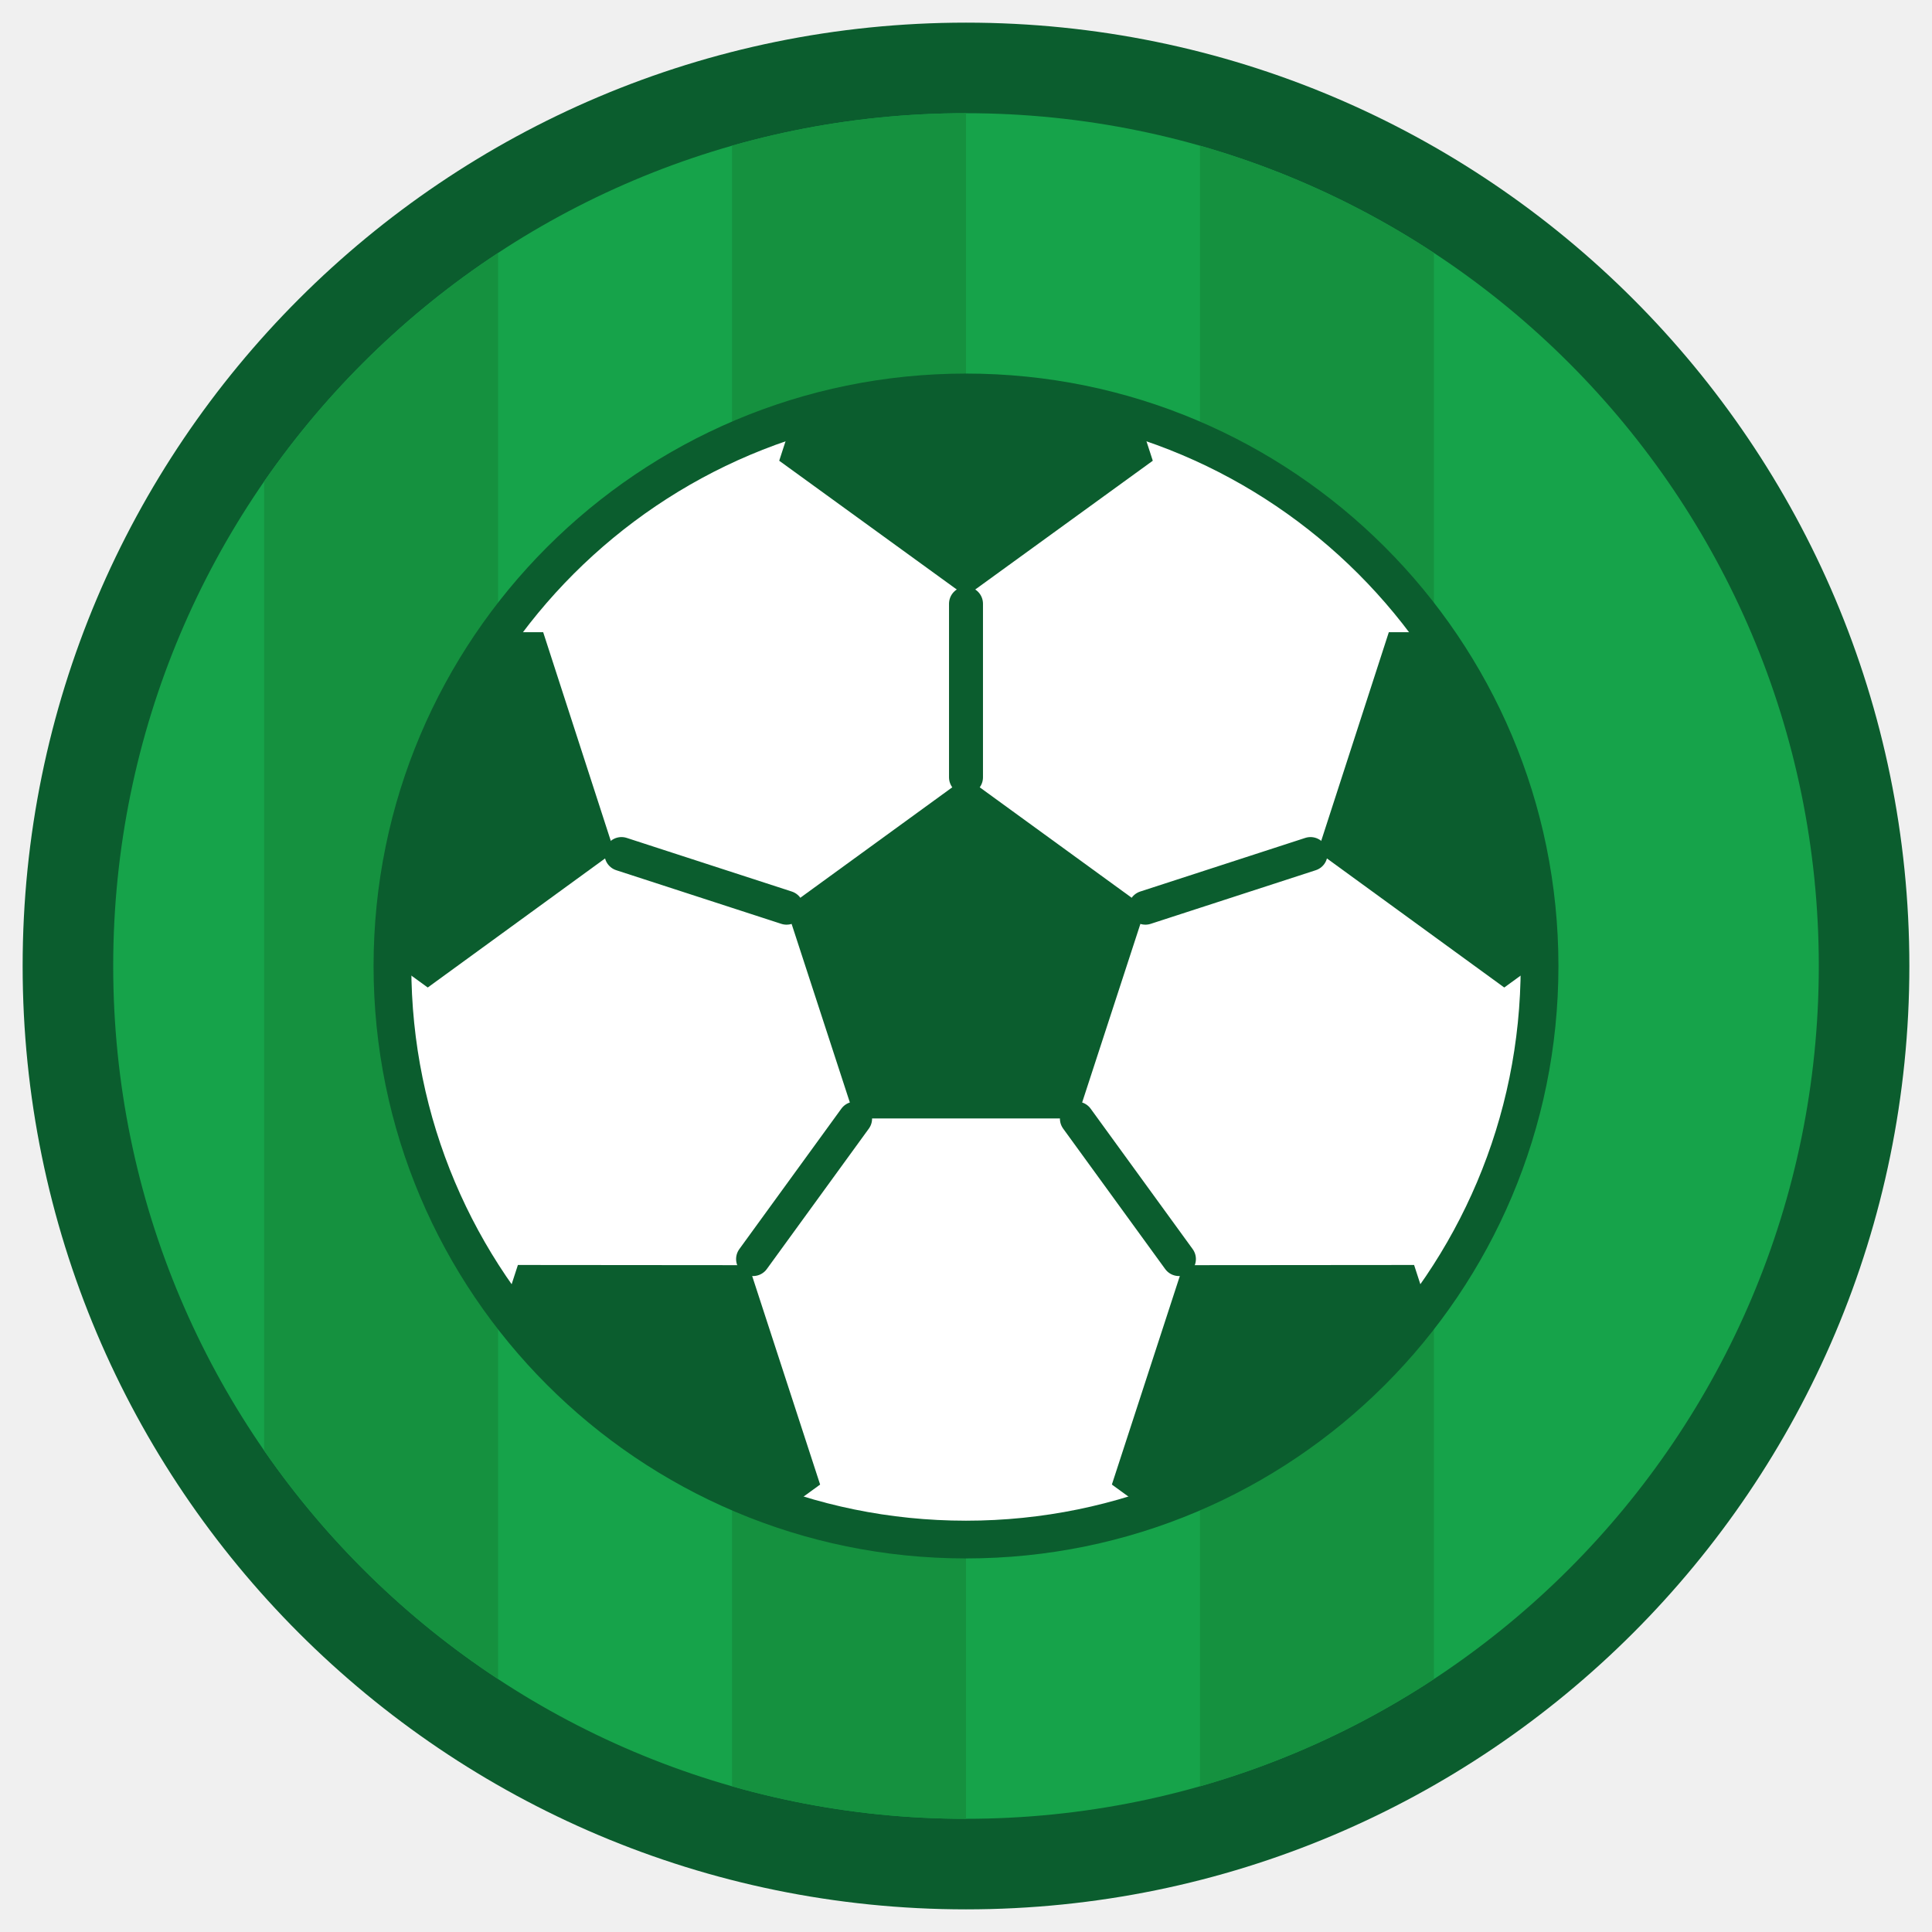
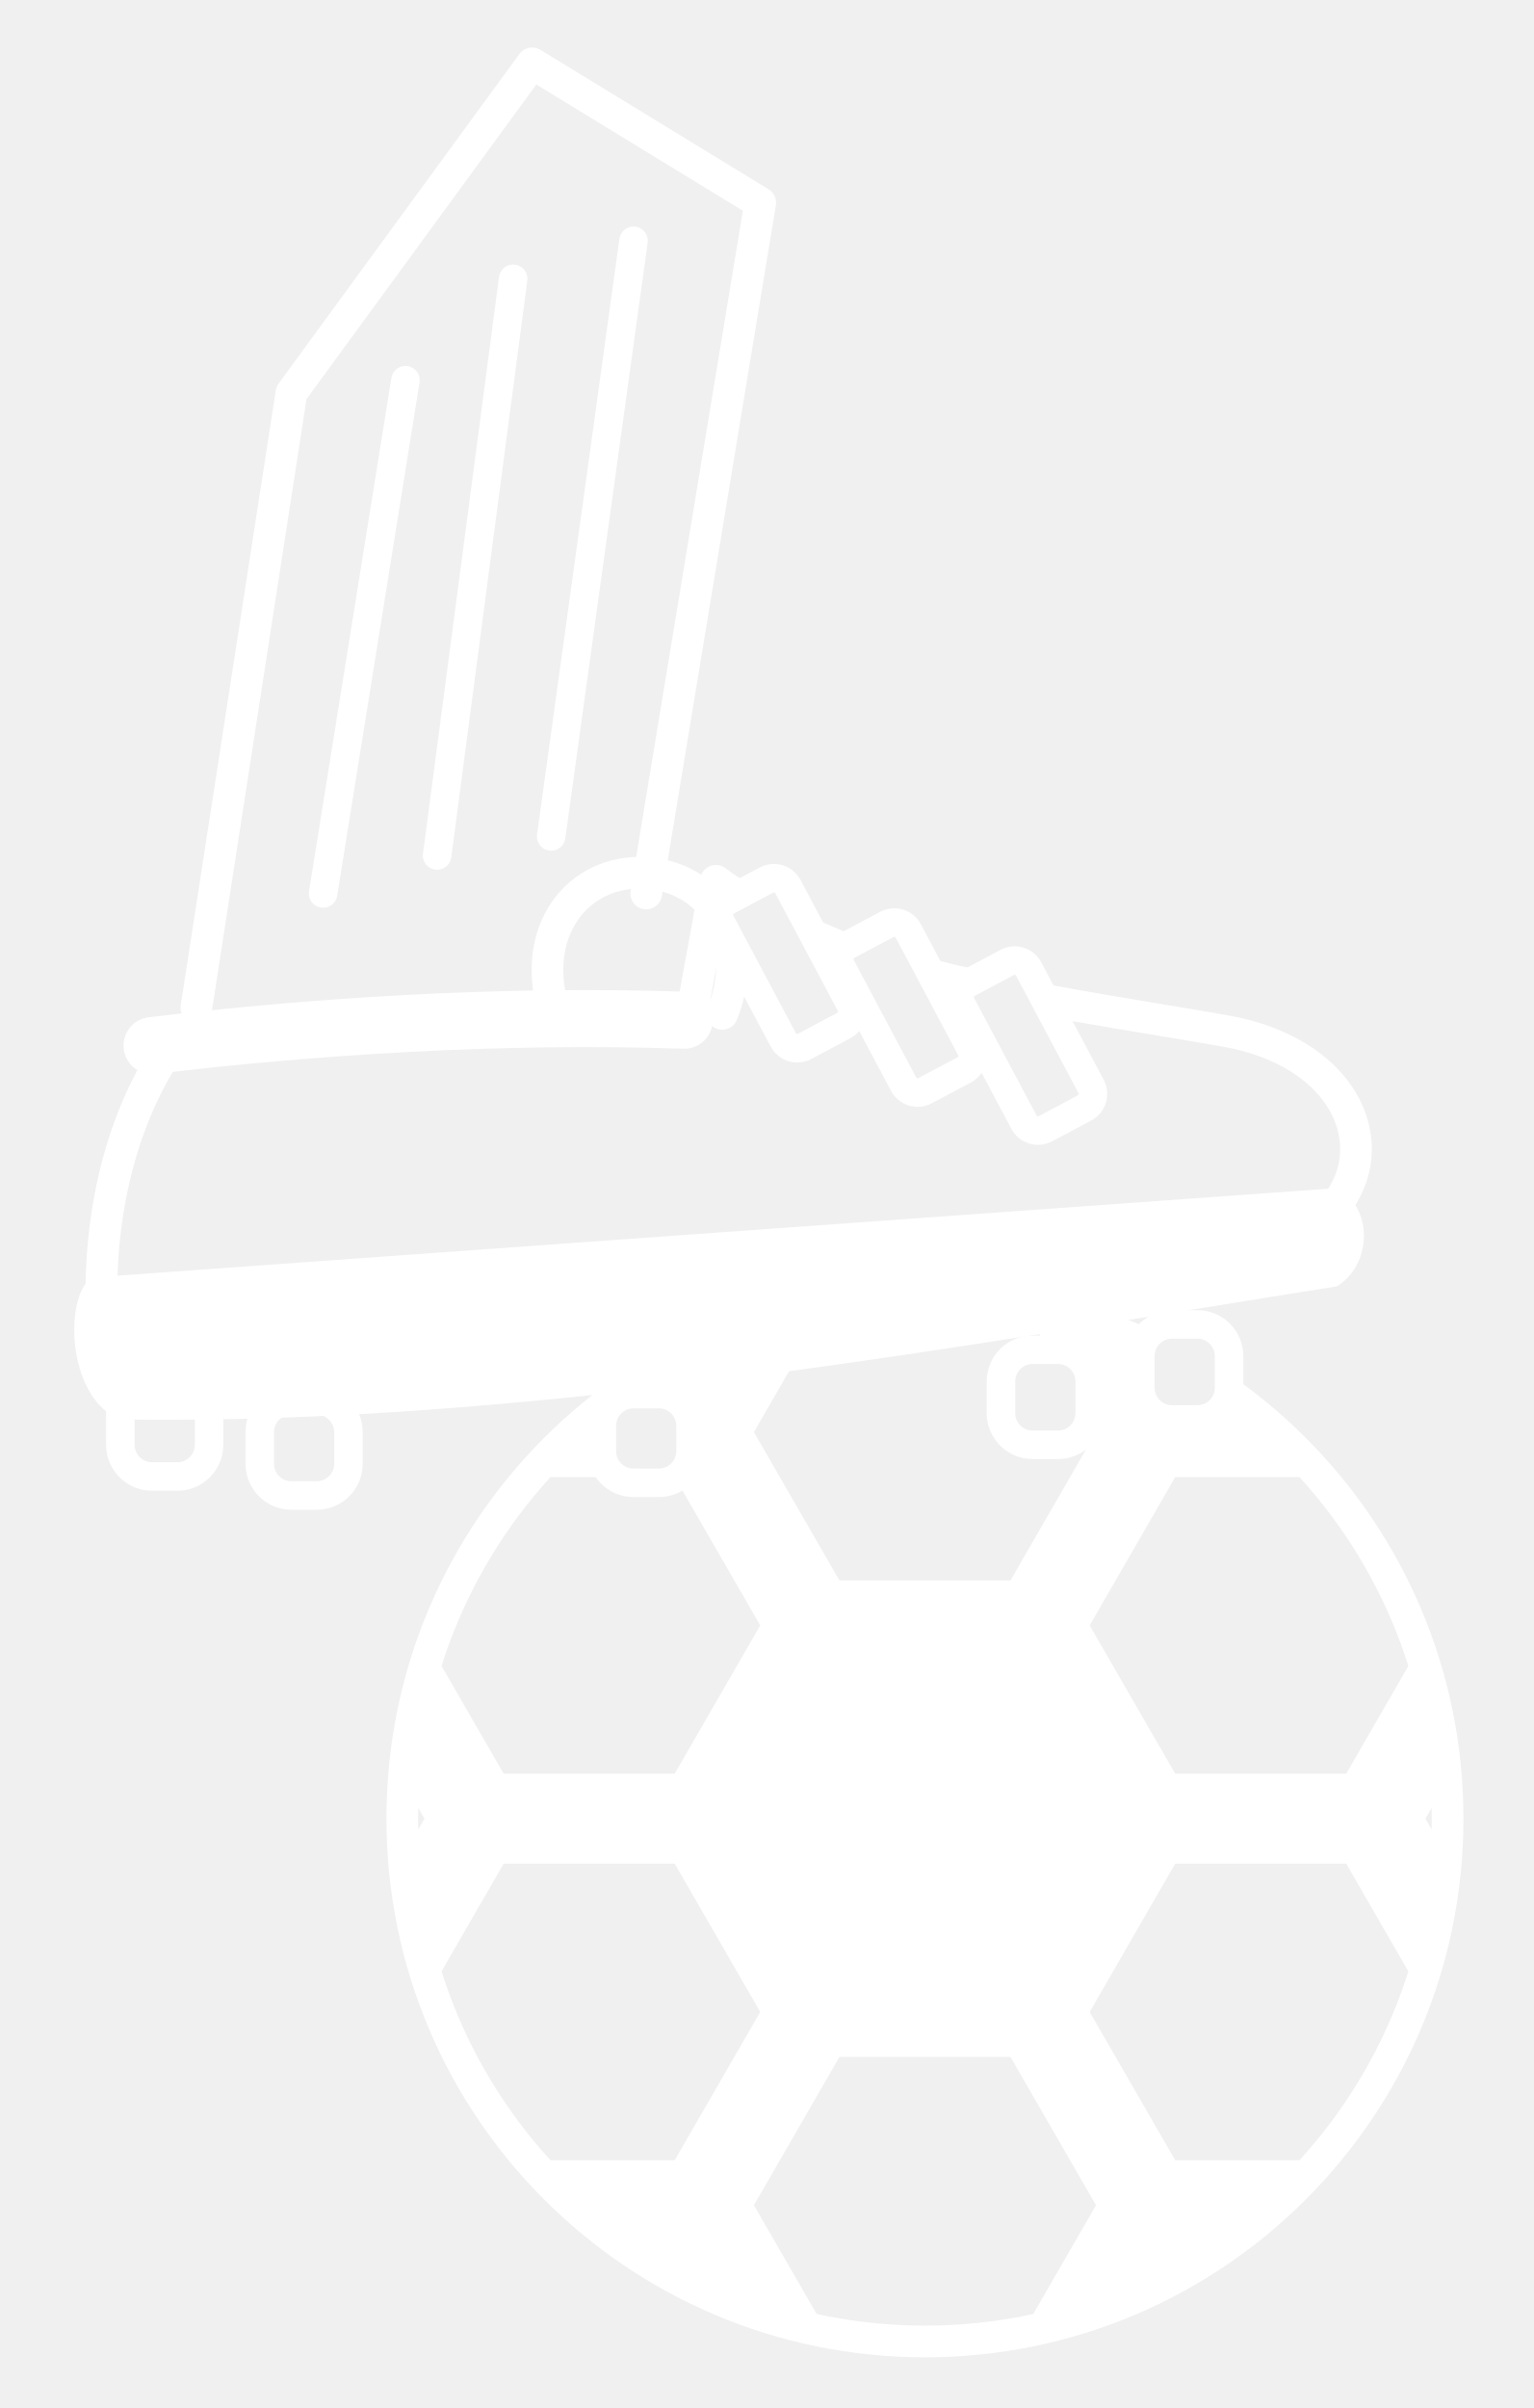
- <svg xmlns="http://www.w3.org/2000/svg" viewBox="0 0 512 512" role="img" aria-label="Ta7dy-El-La3eeba">
+ <svg xmlns="http://www.w3.org/2000/svg" viewBox="0 0 484 760" width="484" height="760" role="img" aria-label="7GZ-KORA">
  <defs>
-     <clipPath id="disk">
-       <circle cx="256" cy="256" r="226" />
-     </clipPath>
-     <clipPath id="ball">
-       <circle cx="256" cy="256" r="151" />
-     </clipPath>
-     <g id="patch">
-       <line x1="256" y1="206" x2="256" y2="160" stroke="#0B5D2E" stroke-width="9" stroke-linecap="round" />
-       <polygon points="256,158 206.5,122.1 225.4,63.9 286.6,63.9 305.5,122.1" fill="#0B5D2E" />
-     </g>
+     <mask id="m" maskUnits="userSpaceOnUse" x="22" y="22" width="484" height="760">
+       <rect x="22" y="22" width="484" height="760" fill="#000" />
+       <defs>
+         <clipPath id="m-ball">
+           <circle cx="314" cy="596" r="160" />
+         </clipPath>
+         <polygon id="m-hex" points="54,0 27,46.8 -27,46.8 -54,0 -27,-46.8 27,-46.8" />
+       </defs>
+       <circle cx="314" cy="596" r="170" fill="#fff" />
+       <g clip-path="url(#m-ball)" fill="#000">
+         <use href="#m-hex" x="314" y="474" />
+         <use href="#m-hex" x="314" y="718" />
+         <use href="#m-hex" x="208" y="535" />
+         <use href="#m-hex" x="208" y="657" />
+         <use href="#m-hex" x="420" y="535" />
+         <use href="#m-hex" x="420" y="657" />
+         <use href="#m-hex" x="102" y="596" />
+         <use href="#m-hex" x="526" y="596" />
+         <use href="#m-hex" x="208" y="413" />
+         <use href="#m-hex" x="420" y="413" />
+       </g>
+       <g fill="#000" stroke="#fff" stroke-width="9" stroke-linejoin="round">
+         <rect x="60" y="458" width="28" height="30" rx="10" />
+         <rect x="104" y="464" width="28" height="30" rx="10" />
+         <rect x="212" y="462" width="28" height="28" rx="10" />
+         <rect x="338" y="448" width="28" height="30" rx="10" />
+         <rect x="382" y="440" width="28" height="30" rx="10" />
+       </g>
+       <path d="M76 352 C62 372 54 400 54 430 L444 402 C458 384 448 356 412 348 C380 342 330 336 290 322 C270 314 256 306 248 300 L240 344 Z" fill="#000" stroke="#fff" stroke-width="10" stroke-linejoin="round" />
+       <path d="M50 426 C180 420 330 410 446 398 C456 406 454 422 444 428 C330 446 190 472 60 470 C44 464 42 434 50 426 Z" fill="#fff" />
+       <g fill="none" stroke="#fff" stroke-linecap="round" stroke-linejoin="round">
+         <path d="M84 340 L114 146 L190 42 L262 86 L226 304" stroke-width="10" />
+         <path d="M124 304 L150 142 M160 292 L184 110 M196 286 L222 98" stroke-width="9" />
+         <path d="M70 352 C120 346 180 342 238 344" stroke-width="18" />
+         <path d="M196 338 C190 312 208 294 230 298 C250 302 258 322 250 342" stroke-width="10" />
+       </g>
+       <g fill="#000" stroke="#fff" stroke-width="9" stroke-linejoin="round">
+         <rect x="-12" y="-26" width="24" height="52" rx="5" transform="translate(270 326) rotate(-28)" />
+         <rect x="-12" y="-26" width="24" height="52" rx="5" transform="translate(308 340) rotate(-28)" />
+         <rect x="-12" y="-26" width="24" height="52" rx="5" transform="translate(346 352) rotate(-28)" />
+       </g>
+     </mask>
  </defs>
-   <circle cx="256" cy="256" r="250" fill="#0B5D2E" />
-   <g clip-path="url(#disk)">
-     <rect x="0" y="0" width="512" height="512" fill="#16A34A" />
-     <rect x="70" y="0" width="62" height="512" fill="#15913F" />
-     <rect x="194" y="0" width="62" height="512" fill="#15913F" />
-     <rect x="318" y="0" width="62" height="512" fill="#15913F" />
+   <g transform="translate(0 0) scale(1) translate(-22 -22)">
+     <rect x="22" y="22" width="484" height="760" fill="#FFFFFF" mask="url(#m)" />
  </g>
-   <circle cx="256" cy="256" r="152" fill="#FFFFFF" />
-   <g clip-path="url(#ball)">
-     <use href="#patch" />
-     <use href="#patch" transform="rotate(72 256 256)" />
-     <use href="#patch" transform="rotate(144 256 256)" />
-     <use href="#patch" transform="rotate(216 256 256)" />
-     <use href="#patch" transform="rotate(288 256 256)" />
-   </g>
-   <polygon points="256,206 303.6,240.6 285.4,296.4 226.6,296.4 208.4,240.6" fill="#0B5D2E" />
-   <circle cx="256" cy="256" r="152" fill="none" stroke="#0B5D2E" stroke-width="10" />
</svg>
